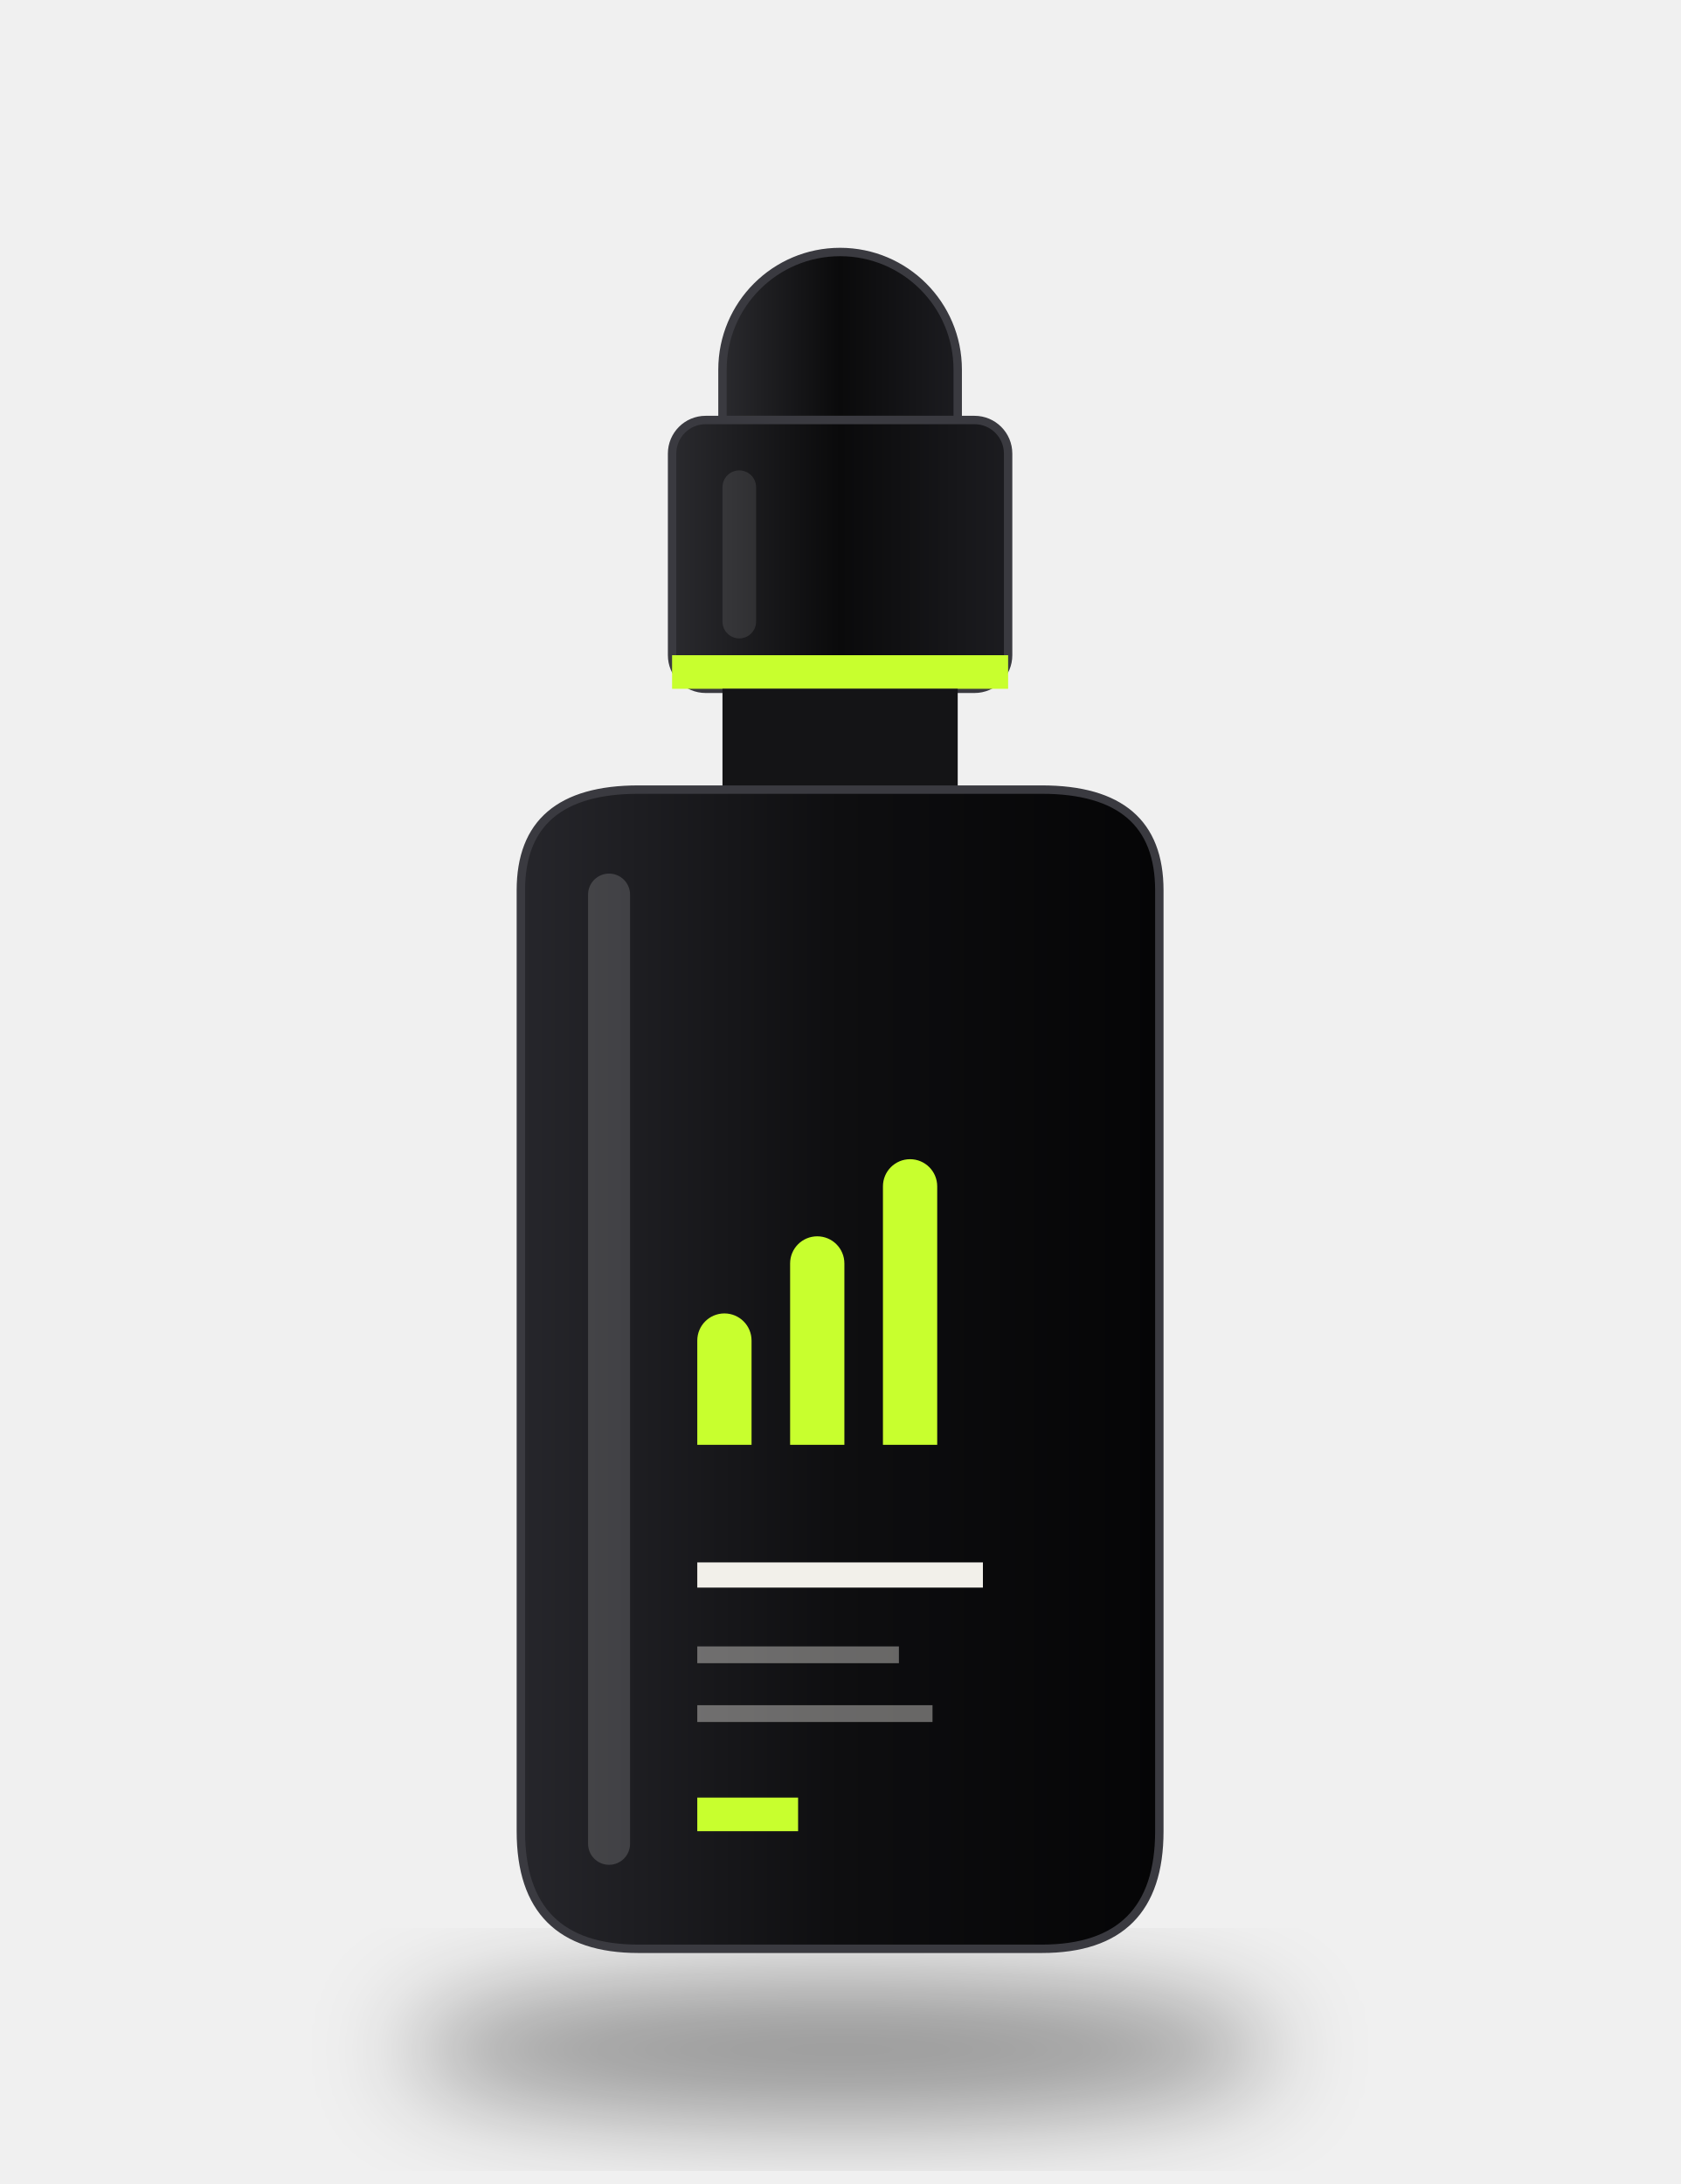
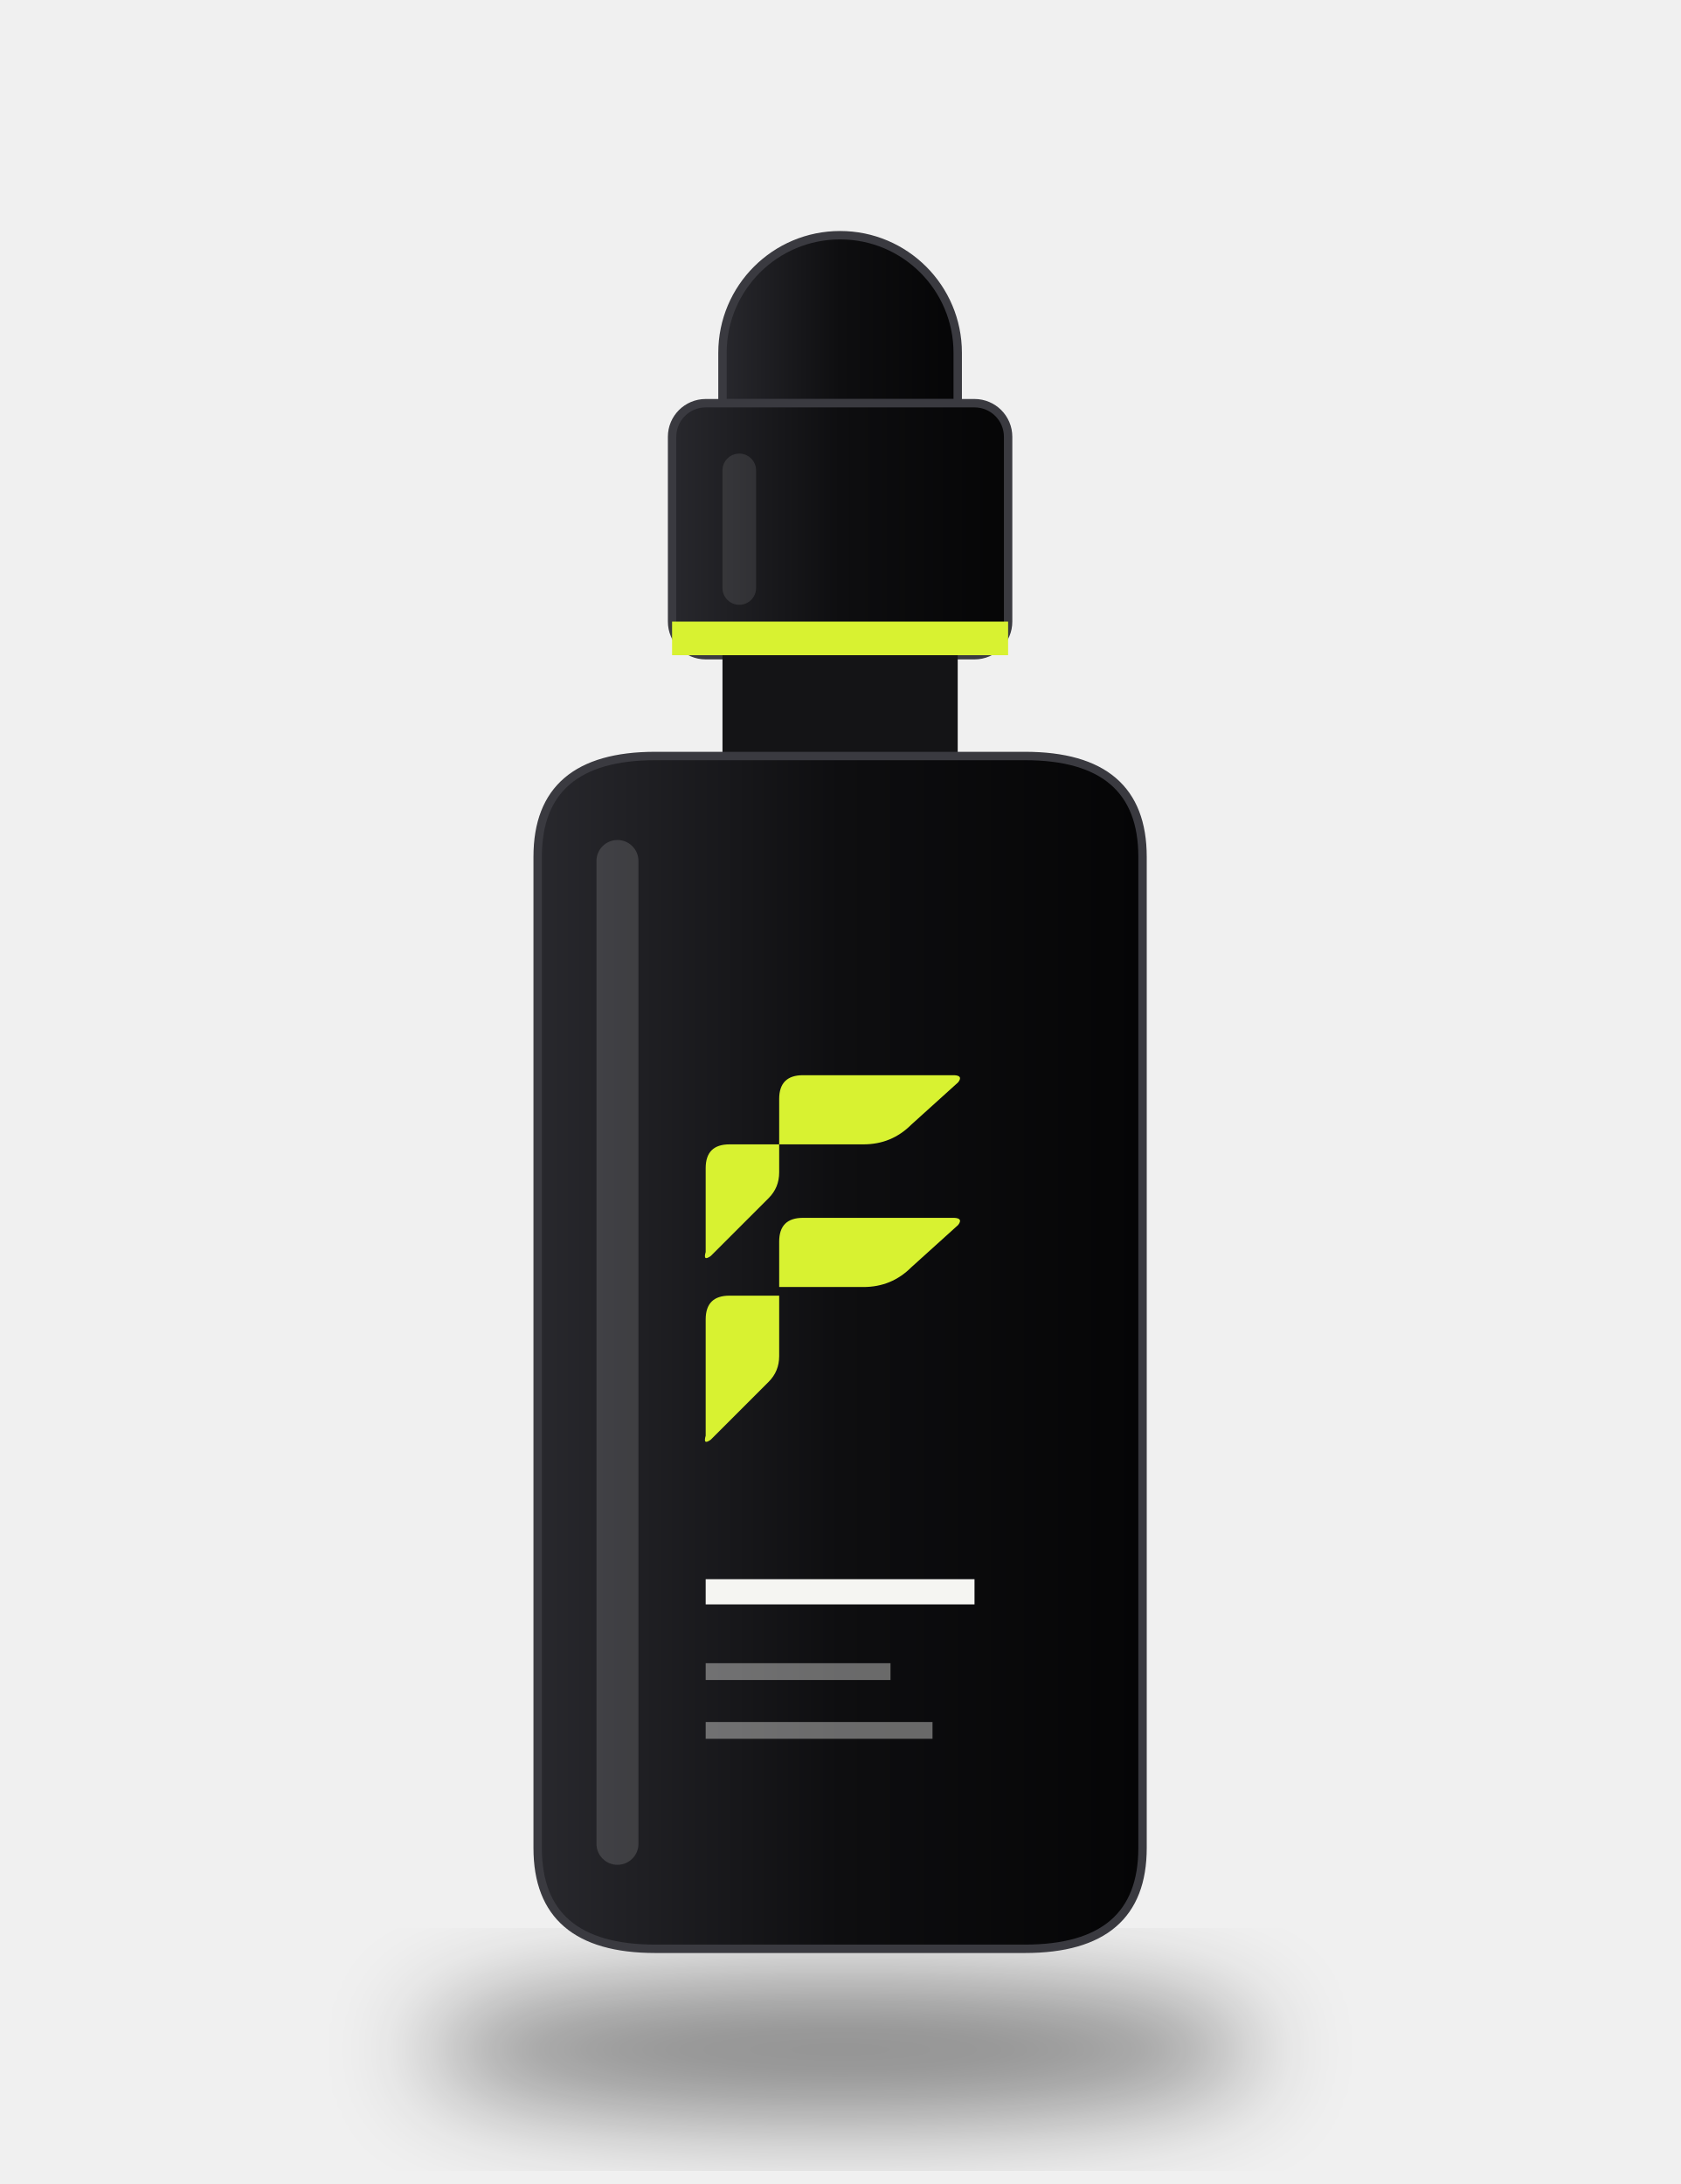
<svg xmlns="http://www.w3.org/2000/svg" viewBox="0 0 200 260" width="200" height="260" role="img" aria-label="FYBRE Black — night serum dropper bottle">
  <defs>
-     <linearGradient id="body" x1="0" y1="0" x2="1" y2="0">
-       <stop offset="0" stop-color="#26262B" />
+     <linearGradient id="wbody" x1="0" y1="0" x2="1" y2="0">
+       <stop offset="0" stop-color="#FFFFFF" />
+       <stop offset="0.55" stop-color="#F2F2EE" />
+       <stop offset="1" stop-color="#D9D9D2" />
+     </linearGradient>
+     <linearGradient id="kbody" x1="0" y1="0" x2="1" y2="0">
+       <stop offset="0" stop-color="#28282D" />
      <stop offset="0.5" stop-color="#0E0E10" />
      <stop offset="1" stop-color="#050506" />
    </linearGradient>
-     <linearGradient id="cap" x1="0" y1="0" x2="1" y2="0">
-       <stop offset="0" stop-color="#2A2A2E" />
-       <stop offset="0.5" stop-color="#0A0A0B" />
-       <stop offset="1" stop-color="#1C1C20" />
+     <linearGradient id="voltg" x1="0" y1="0" x2="1" y2="1">
+       <stop offset="0" stop-color="#F1F3E2" />
+       <stop offset="0.5" stop-color="#E0EC8C" />
+       <stop offset="1" stop-color="#E5FA46" />
    </linearGradient>
    <filter id="soft" x="-40%" y="-40%" width="180%" height="180%">
      <feGaussianBlur stdDeviation="6" />
    </filter>
  </defs>
-   <ellipse cx="100" cy="244" rx="52" ry="8" fill="#000000" opacity="0.4" filter="url(#soft)" />
-   <path d="M86 44 a14 14 0 0 1 28 0 v6 H86 Z" fill="url(#cap)" stroke="#3A3A40" stroke-width="1" />
-   <rect x="80" y="50" width="40" height="32" rx="4" fill="url(#cap)" stroke="#3A3A40" stroke-width="1" />
-   <rect x="86" y="56" width="4" height="20" rx="2" fill="#FFFFFF" opacity="0.1" />
-   <rect x="80" y="78" width="40" height="4" fill="#C8FF2E" />
-   <rect x="86" y="82" width="28" height="12" fill="#141416" />
-   <path d="M62 106 q0 -12 14 -12 h48 q14 0 14 12 v112 q0 14 -14 14 h-48 q-14 0 -14 -14 Z" fill="url(#body)" stroke="#3A3A40" stroke-width="1" />
-   <rect x="70" y="104" width="5" height="118" rx="2.5" fill="#FFFFFF" opacity="0.16" />
-   <g transform="translate(83 138)">
-     <path d="M0 34 V21.59 A3.23 3.23 0 0 1 6.46 21.59 V34 Z M11.05 34 V12.41 A3.23 3.23 0 0 1 17.51 12.41 V34 Z M22.1 34 V3.23 A3.23 3.23 0 0 1 28.56 3.23 V34 Z" fill="#C8FF2E" />
+   <ellipse cx="100" cy="244" rx="50" ry="8" fill="#000" opacity="0.45" filter="url(#soft)" />
+   <path d="M86 42 a14 14 0 0 1 28 0 v6 H86 Z" fill="url(#kbody)" stroke="#3A3A40" stroke-width="1" />
+   <rect x="80" y="48" width="40" height="30" rx="4" fill="url(#kbody)" stroke="#3A3A40" stroke-width="1" />
+   <rect x="86" y="54" width="4" height="18" rx="2" fill="#FFF" opacity="0.1" />
+   <rect x="80" y="74" width="40" height="4" fill="#D8F231" />
+   <rect x="86" y="78" width="28" height="12" fill="#141416" />
+   <path d="M64 102 q0 -12 14 -12 h44 q14 0 14 12 v118 q0 12 -14 12 h-44 q-14 0 -14 -12 Z" fill="url(#kbody)" stroke="#3A3A40" stroke-width="1" />
+   <rect x="71" y="100" width="5" height="122" rx="2.5" fill="#FFF" opacity="0.14" />
+   <g transform="translate(84 128) scale(0.2573)">
+     <path d="M34 11 Q34 0 45 0 H115 Q119.2 0.2 116.8 3.3 L95.1 22.9 Q86 32 73 32 H34 Z M11 32 H34 V45 Q34 52 29.1 56.9 L2.4 83.6 Q-1.35 86.35 0 81.8 V43 Q0 32 11 32 Z M34 77 Q34 66 45 66 H115 Q119.2 66.2 116.8 69.3 L95.1 88.9 Q86 98 73 98 H34 Z M11 102 H34 V130 Q34 137 29.1 141.9 L2.4 168.6 Q-1.35 171.35 0 166.8 V113 Q0 102 11 102 Z" fill="#D8F231" />
  </g>
-   <rect x="83" y="186" width="34" height="3" fill="#F2F0EA" />
-   <rect x="83" y="196" width="24" height="2" fill="#F2F0EA" opacity="0.4" />
-   <rect x="83" y="203" width="28" height="2" fill="#F2F0EA" opacity="0.4" />
-   <rect x="83" y="214" width="12" height="4" fill="#C8FF2E" />
+   <rect x="84" y="188" width="32" height="3" fill="#F5F5F2" />
+   <rect x="84" y="198" width="22" height="2" fill="#F5F5F2" opacity="0.4" />
+   <rect x="84" y="205" width="27" height="2" fill="#F5F5F2" opacity="0.4" />
</svg>
